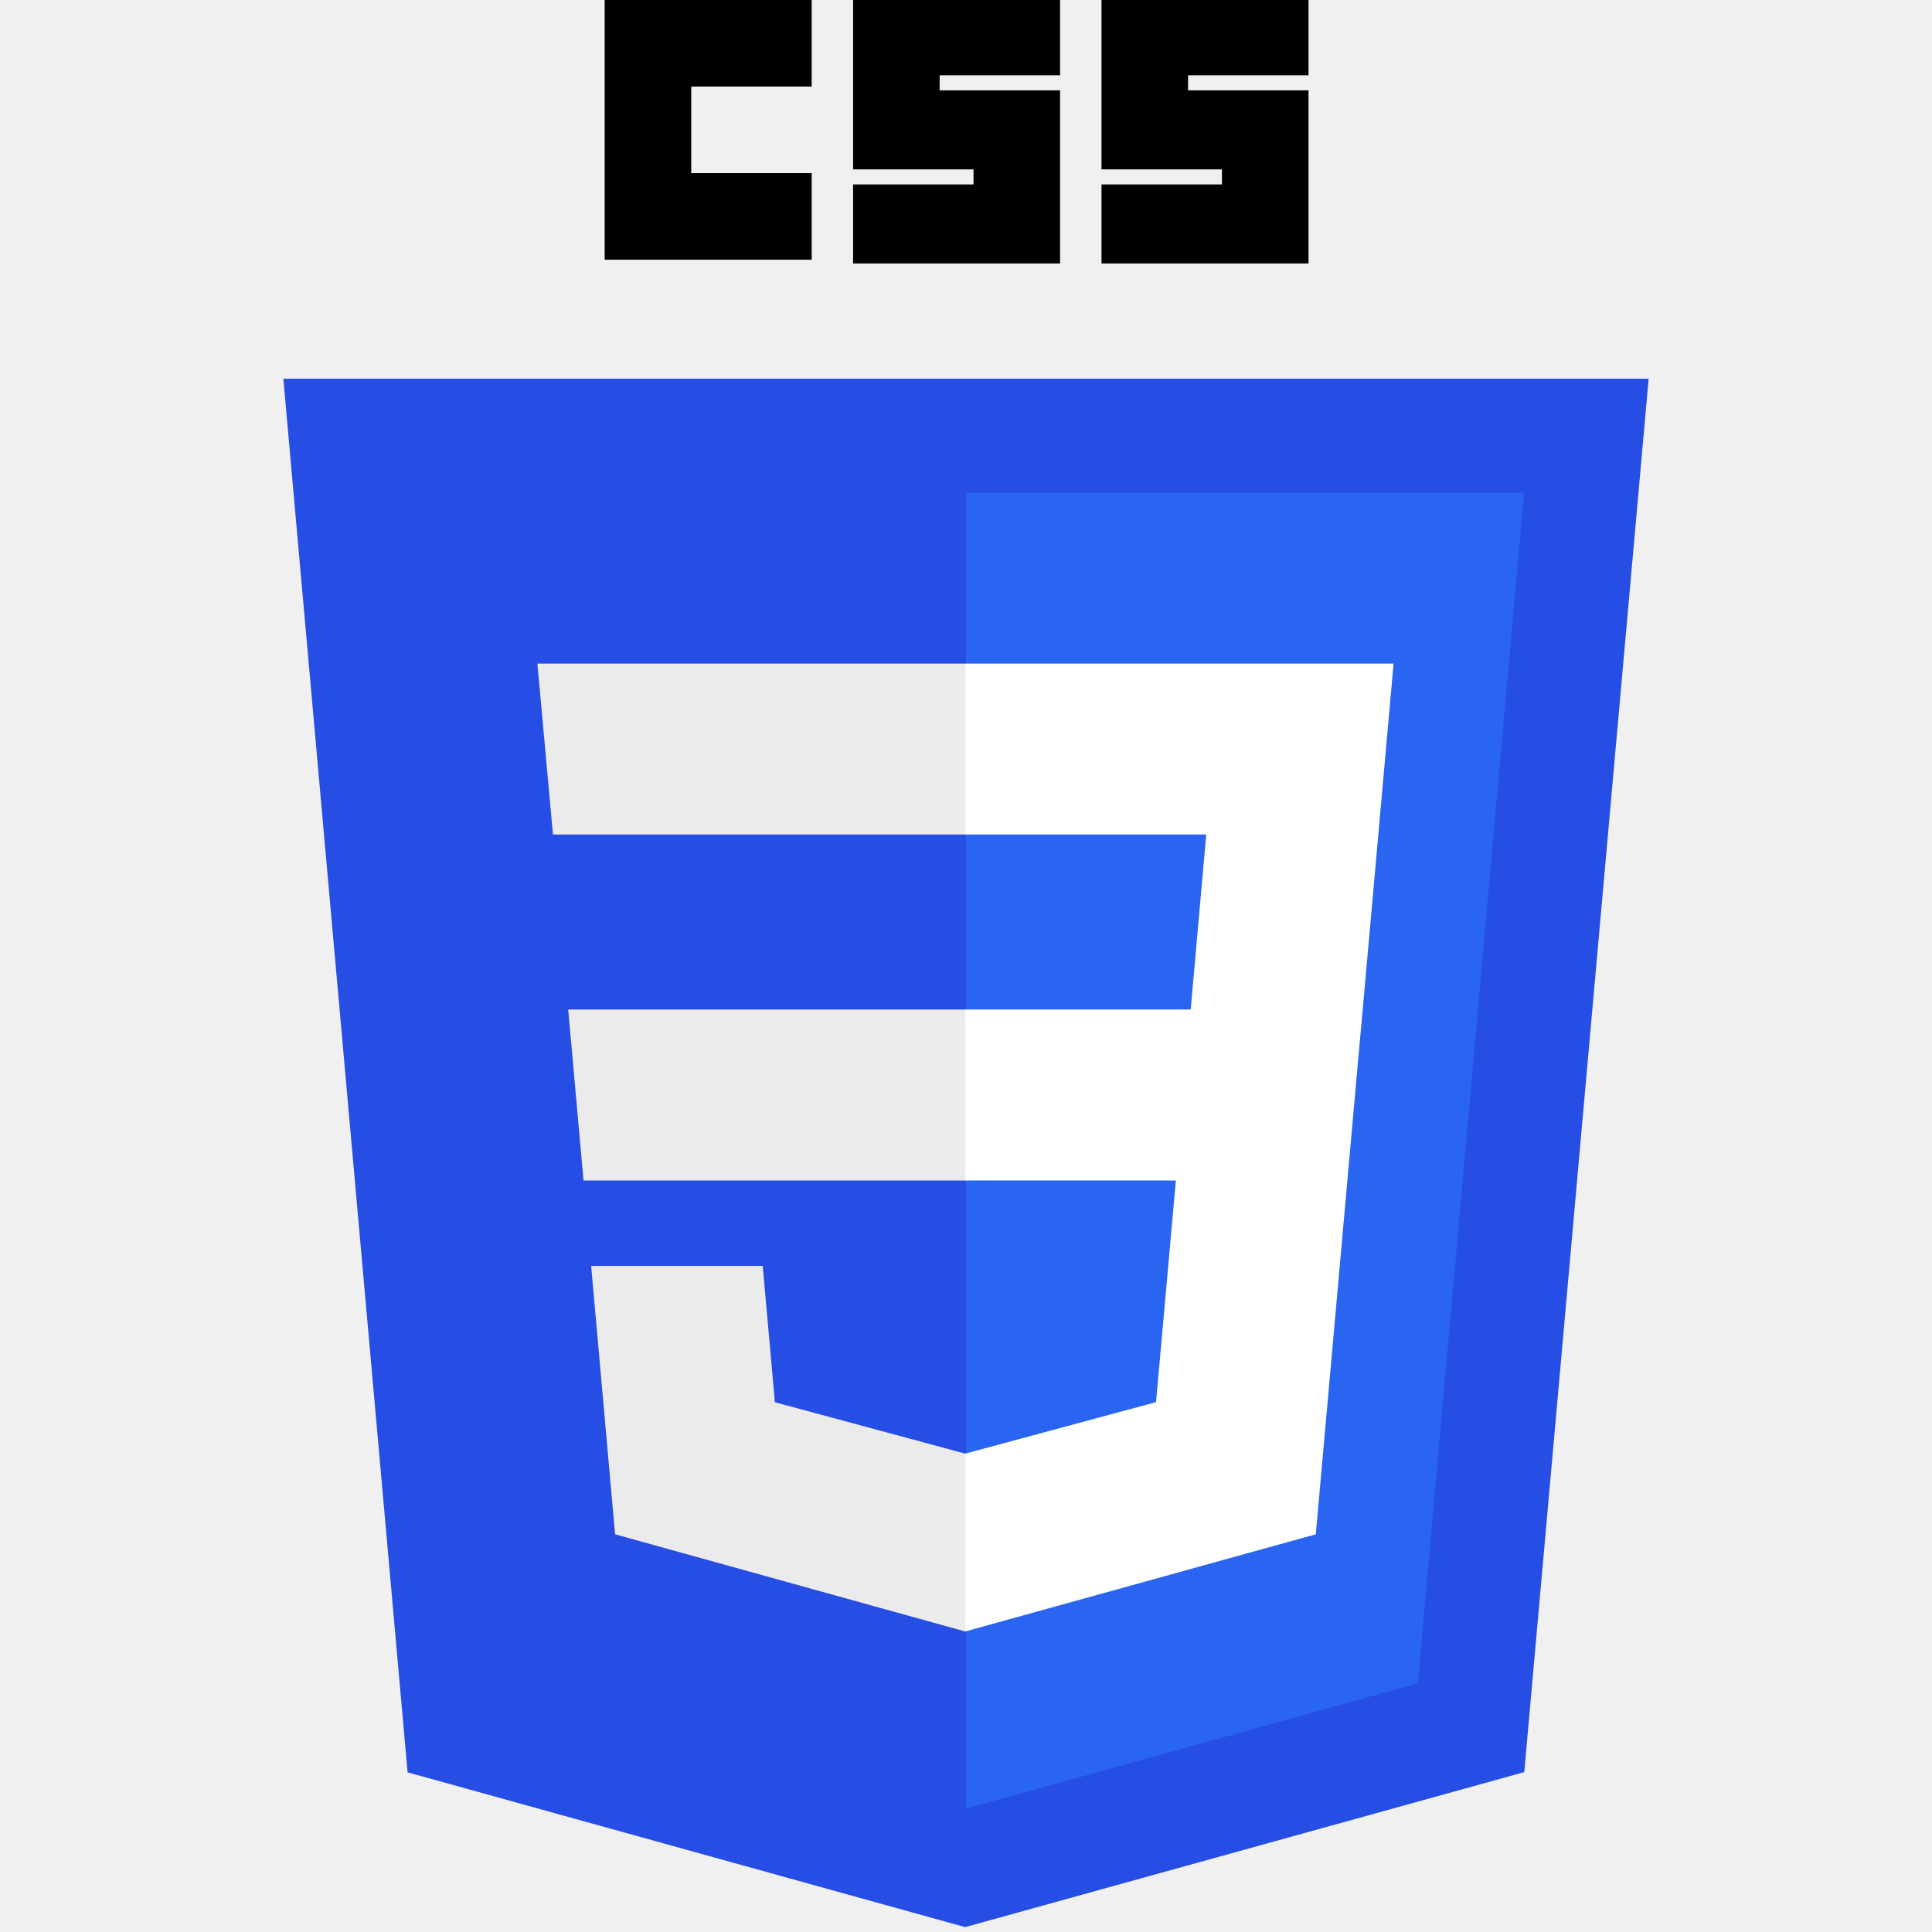
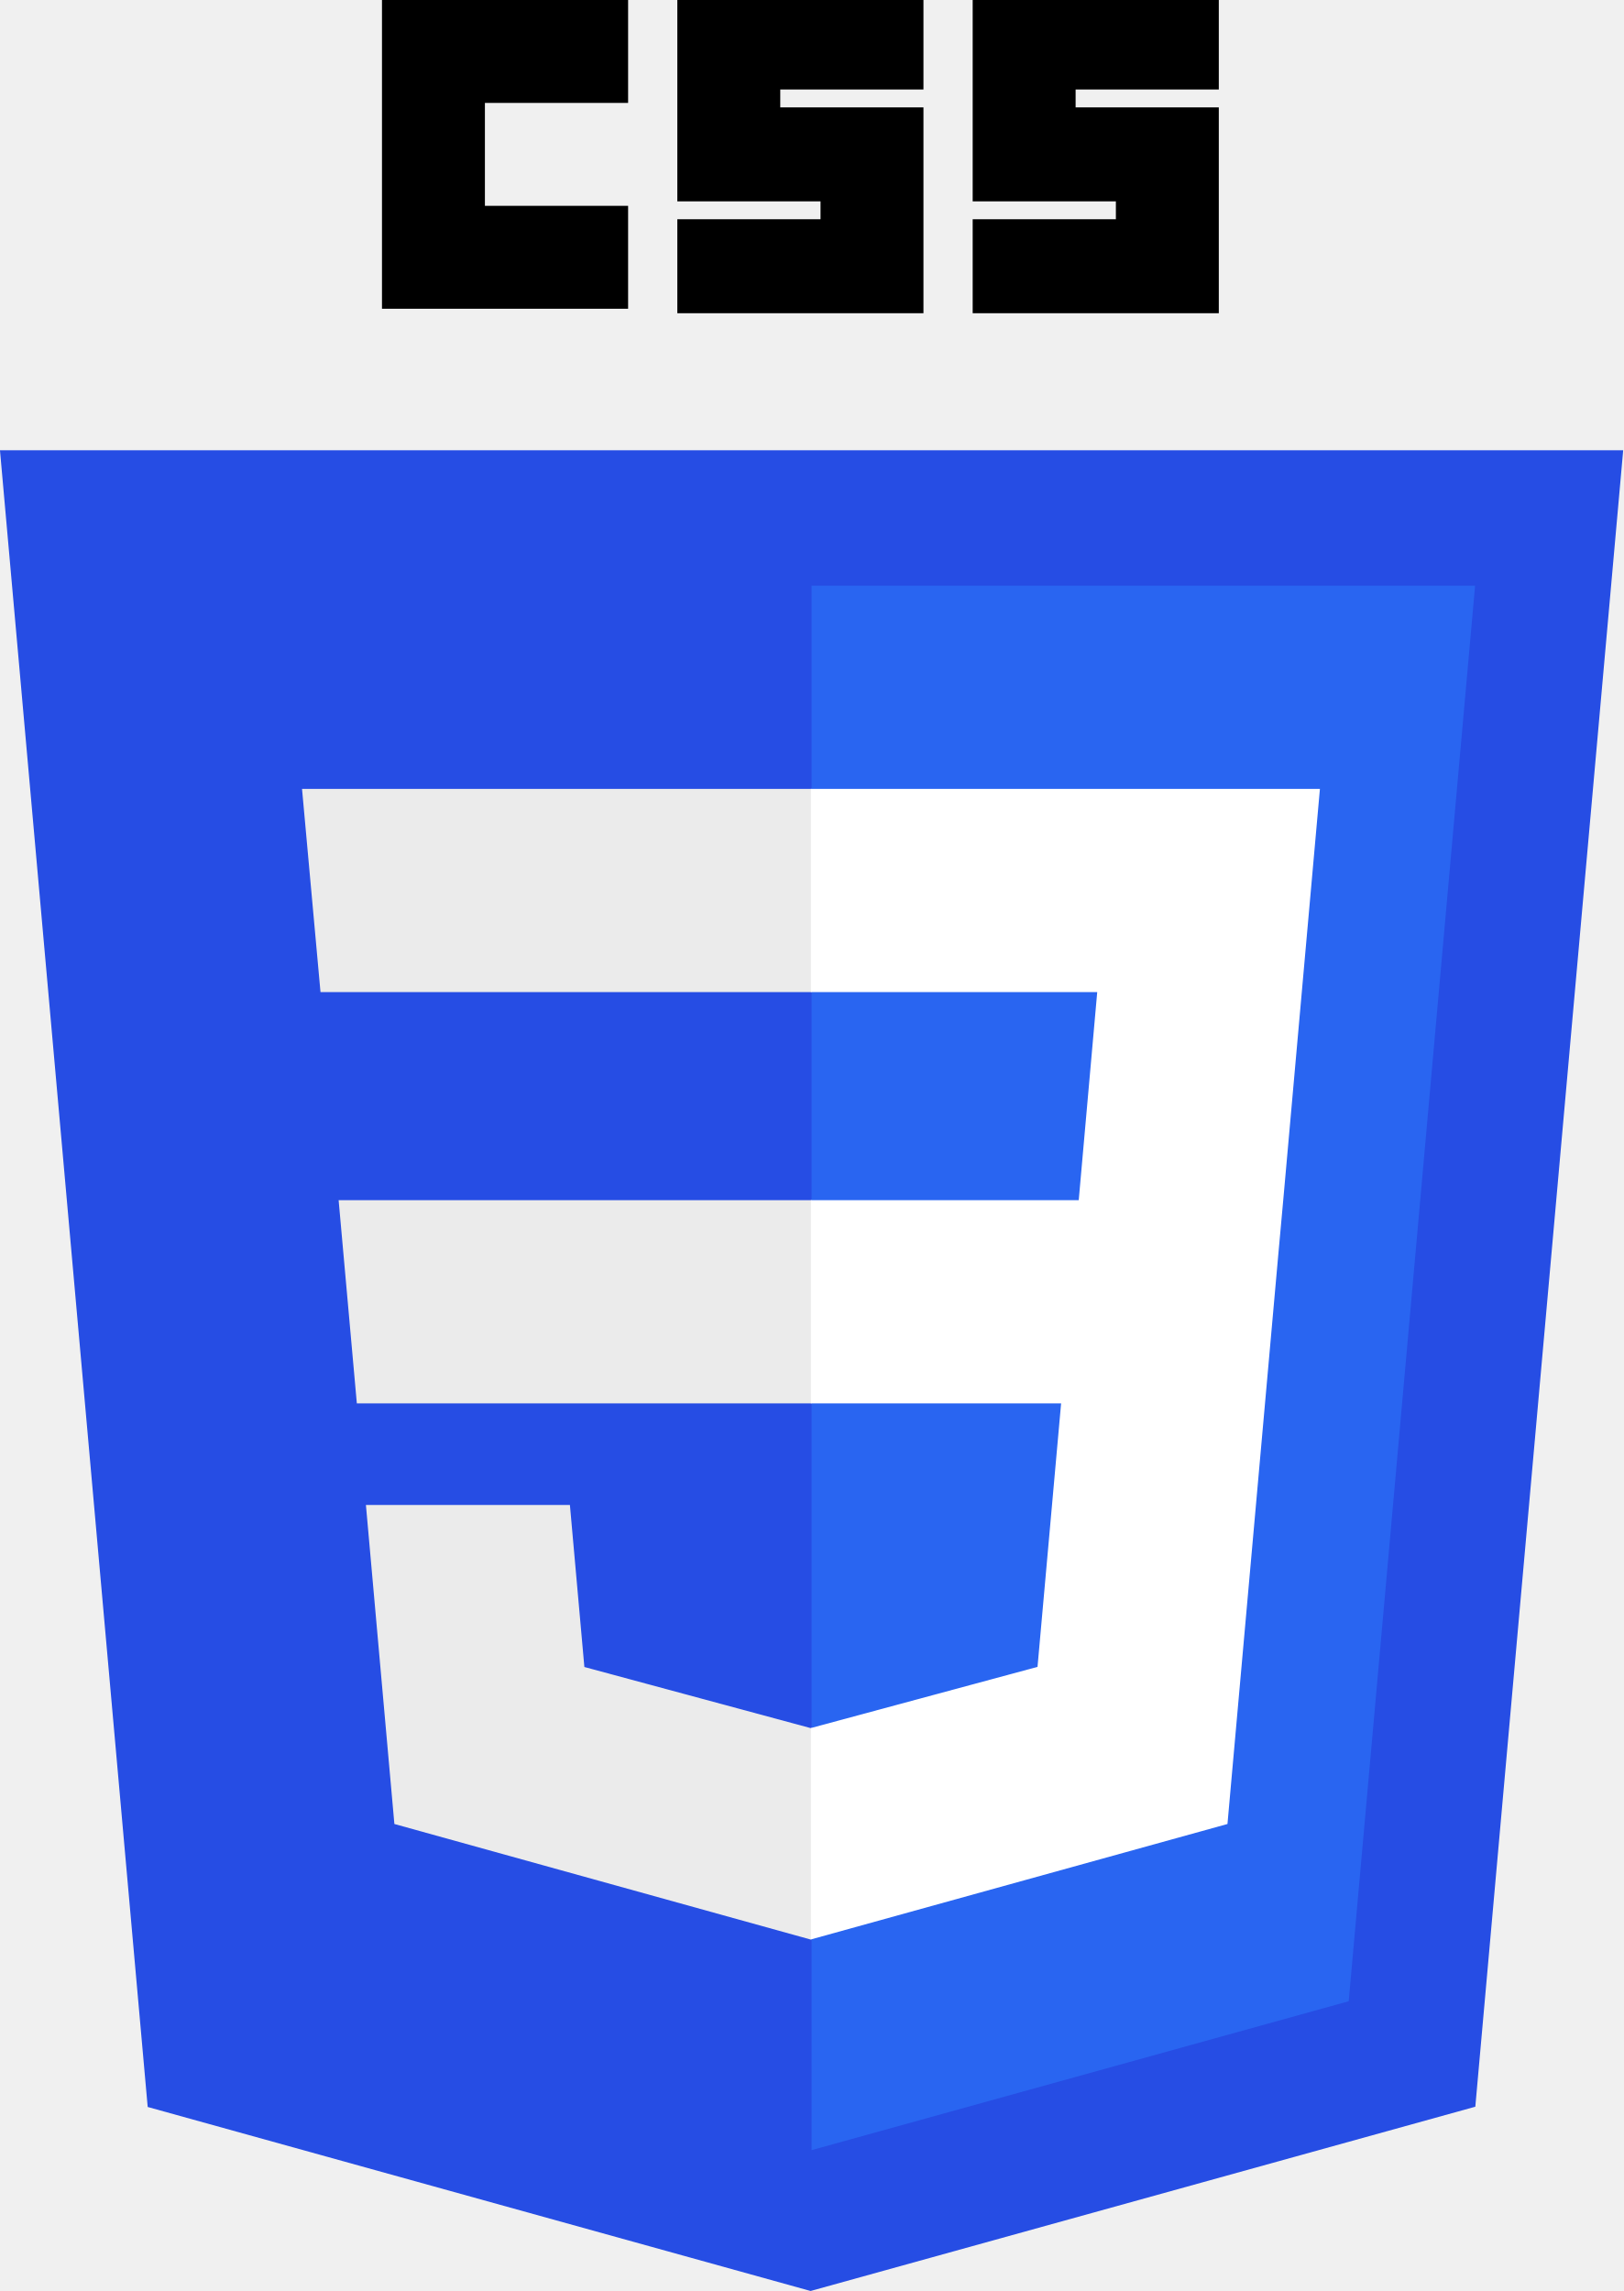
- <svg xmlns="http://www.w3.org/2000/svg" width="800px" height="800px" viewBox="-52.5 0 361 361" version="1.1" preserveAspectRatio="xMidYMid">
+ <svg xmlns="http://www.w3.org/2000/svg" version="1.1" preserveAspectRatio="xMidYMid" viewBox="0.45 0 255.11 360.09">
  <g>
-     <path d="M127.844,360.088 L23.662,331.166 L0.445,70.766 L255.555,70.766 L232.314,331.125 L127.844,360.088 L127.844,360.088 Z" fill="#264DE4">
- 
- </path>
-     <path d="M212.417,314.547 L232.278,92.057 L128,92.057 L128,337.95 L212.417,314.547 L212.417,314.547 Z" fill="#2965F1">
- 
- </path>
-     <path d="M53.669,188.636 L56.531,220.573 L128,220.573 L128,188.636 L53.669,188.636 L53.669,188.636 Z" fill="#EBEBEB">
- 
- </path>
-     <path d="M47.917,123.995 L50.82,155.932 L128,155.932 L128,123.995 L47.917,123.995 L47.917,123.995 Z" fill="#EBEBEB">
- 
- </path>
-     <path d="M128,271.58 L127.86,271.617 L92.292,262.013 L90.018,236.542 L57.958,236.542 L62.432,286.688 L127.853,304.849 L128,304.808 L128,271.58 L128,271.58 Z" fill="#EBEBEB">
- 
- </path>
-     <path d="M60.484,0 L99.165,0 L99.165,16.176 L76.659,16.176 L76.659,32.352 L99.165,32.352 L99.165,48.527 L60.484,48.527 L60.484,0 L60.484,0 Z" fill="#000000">
- 
- </path>
-     <path d="M106.901,0 L145.582,0 L145.582,14.066 L123.077,14.066 L123.077,16.879 L145.582,16.879 L145.582,49.231 L106.901,49.231 L106.901,34.462 L129.407,34.462 L129.407,31.648 L106.901,31.648 L106.901,0 L106.901,0 Z" fill="#000000">
- 
- </path>
-     <path d="M153.319,0 L192,0 L192,14.066 L169.495,14.066 L169.495,16.879 L192,16.879 L192,49.231 L153.319,49.231 L153.319,34.462 L175.824,34.462 L175.824,31.648 L153.319,31.648 L153.319,0 L153.319,0 Z" fill="#000000">
- 
- </path>
-     <path d="M202.127,188.636 L207.892,123.995 L127.89,123.995 L127.89,155.932 L172.892,155.932 L169.986,188.636 L127.89,188.636 L127.89,220.573 L167.217,220.573 L163.509,261.993 L127.89,271.607 L127.89,304.833 L193.362,286.688 L193.843,281.292 L201.348,197.212 L202.127,188.636 L202.127,188.636 Z" fill="#FFFFFF">
- 
- </path>
+     <path d="M127.844,360.088 L23.662,331.166 L0.445,70.766 L255.555,70.766 L232.314,331.125 L127.844,360.088 L127.844,360.088 Z" fill="#264DE4">  </path>
+     <path d="M212.417,314.547 L232.278,92.057 L128,92.057 L128,337.95 L212.417,314.547 L212.417,314.547 Z" fill="#2965F1">  </path>
+     <path d="M53.669,188.636 L56.531,220.573 L128,220.573 L128,188.636 L53.669,188.636 L53.669,188.636 Z" fill="#EBEBEB">  </path>
+     <path d="M47.917,123.995 L50.82,155.932 L128,155.932 L128,123.995 L47.917,123.995 L47.917,123.995 Z" fill="#EBEBEB">  </path>
+     <path d="M128,271.58 L127.86,271.617 L92.292,262.013 L90.018,236.542 L57.958,236.542 L62.432,286.688 L127.853,304.849 L128,304.808 L128,271.58 L128,271.58 Z" fill="#EBEBEB">  </path>
+     <path d="M60.484,0 L99.165,0 L99.165,16.176 L76.659,16.176 L76.659,32.352 L99.165,32.352 L99.165,48.527 L60.484,48.527 L60.484,0 L60.484,0 Z" fill="#000000">  </path>
+     <path d="M106.901,0 L145.582,0 L145.582,14.066 L123.077,14.066 L123.077,16.879 L145.582,16.879 L145.582,49.231 L106.901,49.231 L106.901,34.462 L129.407,34.462 L129.407,31.648 L106.901,31.648 L106.901,0 L106.901,0 Z" fill="#000000">  </path>
+     <path d="M153.319,0 L192,0 L192,14.066 L169.495,14.066 L169.495,16.879 L192,16.879 L192,49.231 L153.319,49.231 L153.319,34.462 L175.824,34.462 L175.824,31.648 L153.319,31.648 L153.319,0 L153.319,0 Z" fill="#000000">  </path>
+     <path d="M202.127,188.636 L207.892,123.995 L127.89,123.995 L127.89,155.932 L172.892,155.932 L169.986,188.636 L127.89,188.636 L127.89,220.573 L167.217,220.573 L163.509,261.993 L127.89,271.607 L127.89,304.833 L193.362,286.688 L193.843,281.292 L201.348,197.212 L202.127,188.636 L202.127,188.636 Z" fill="#FFFFFF">  </path>
  </g>
</svg>
